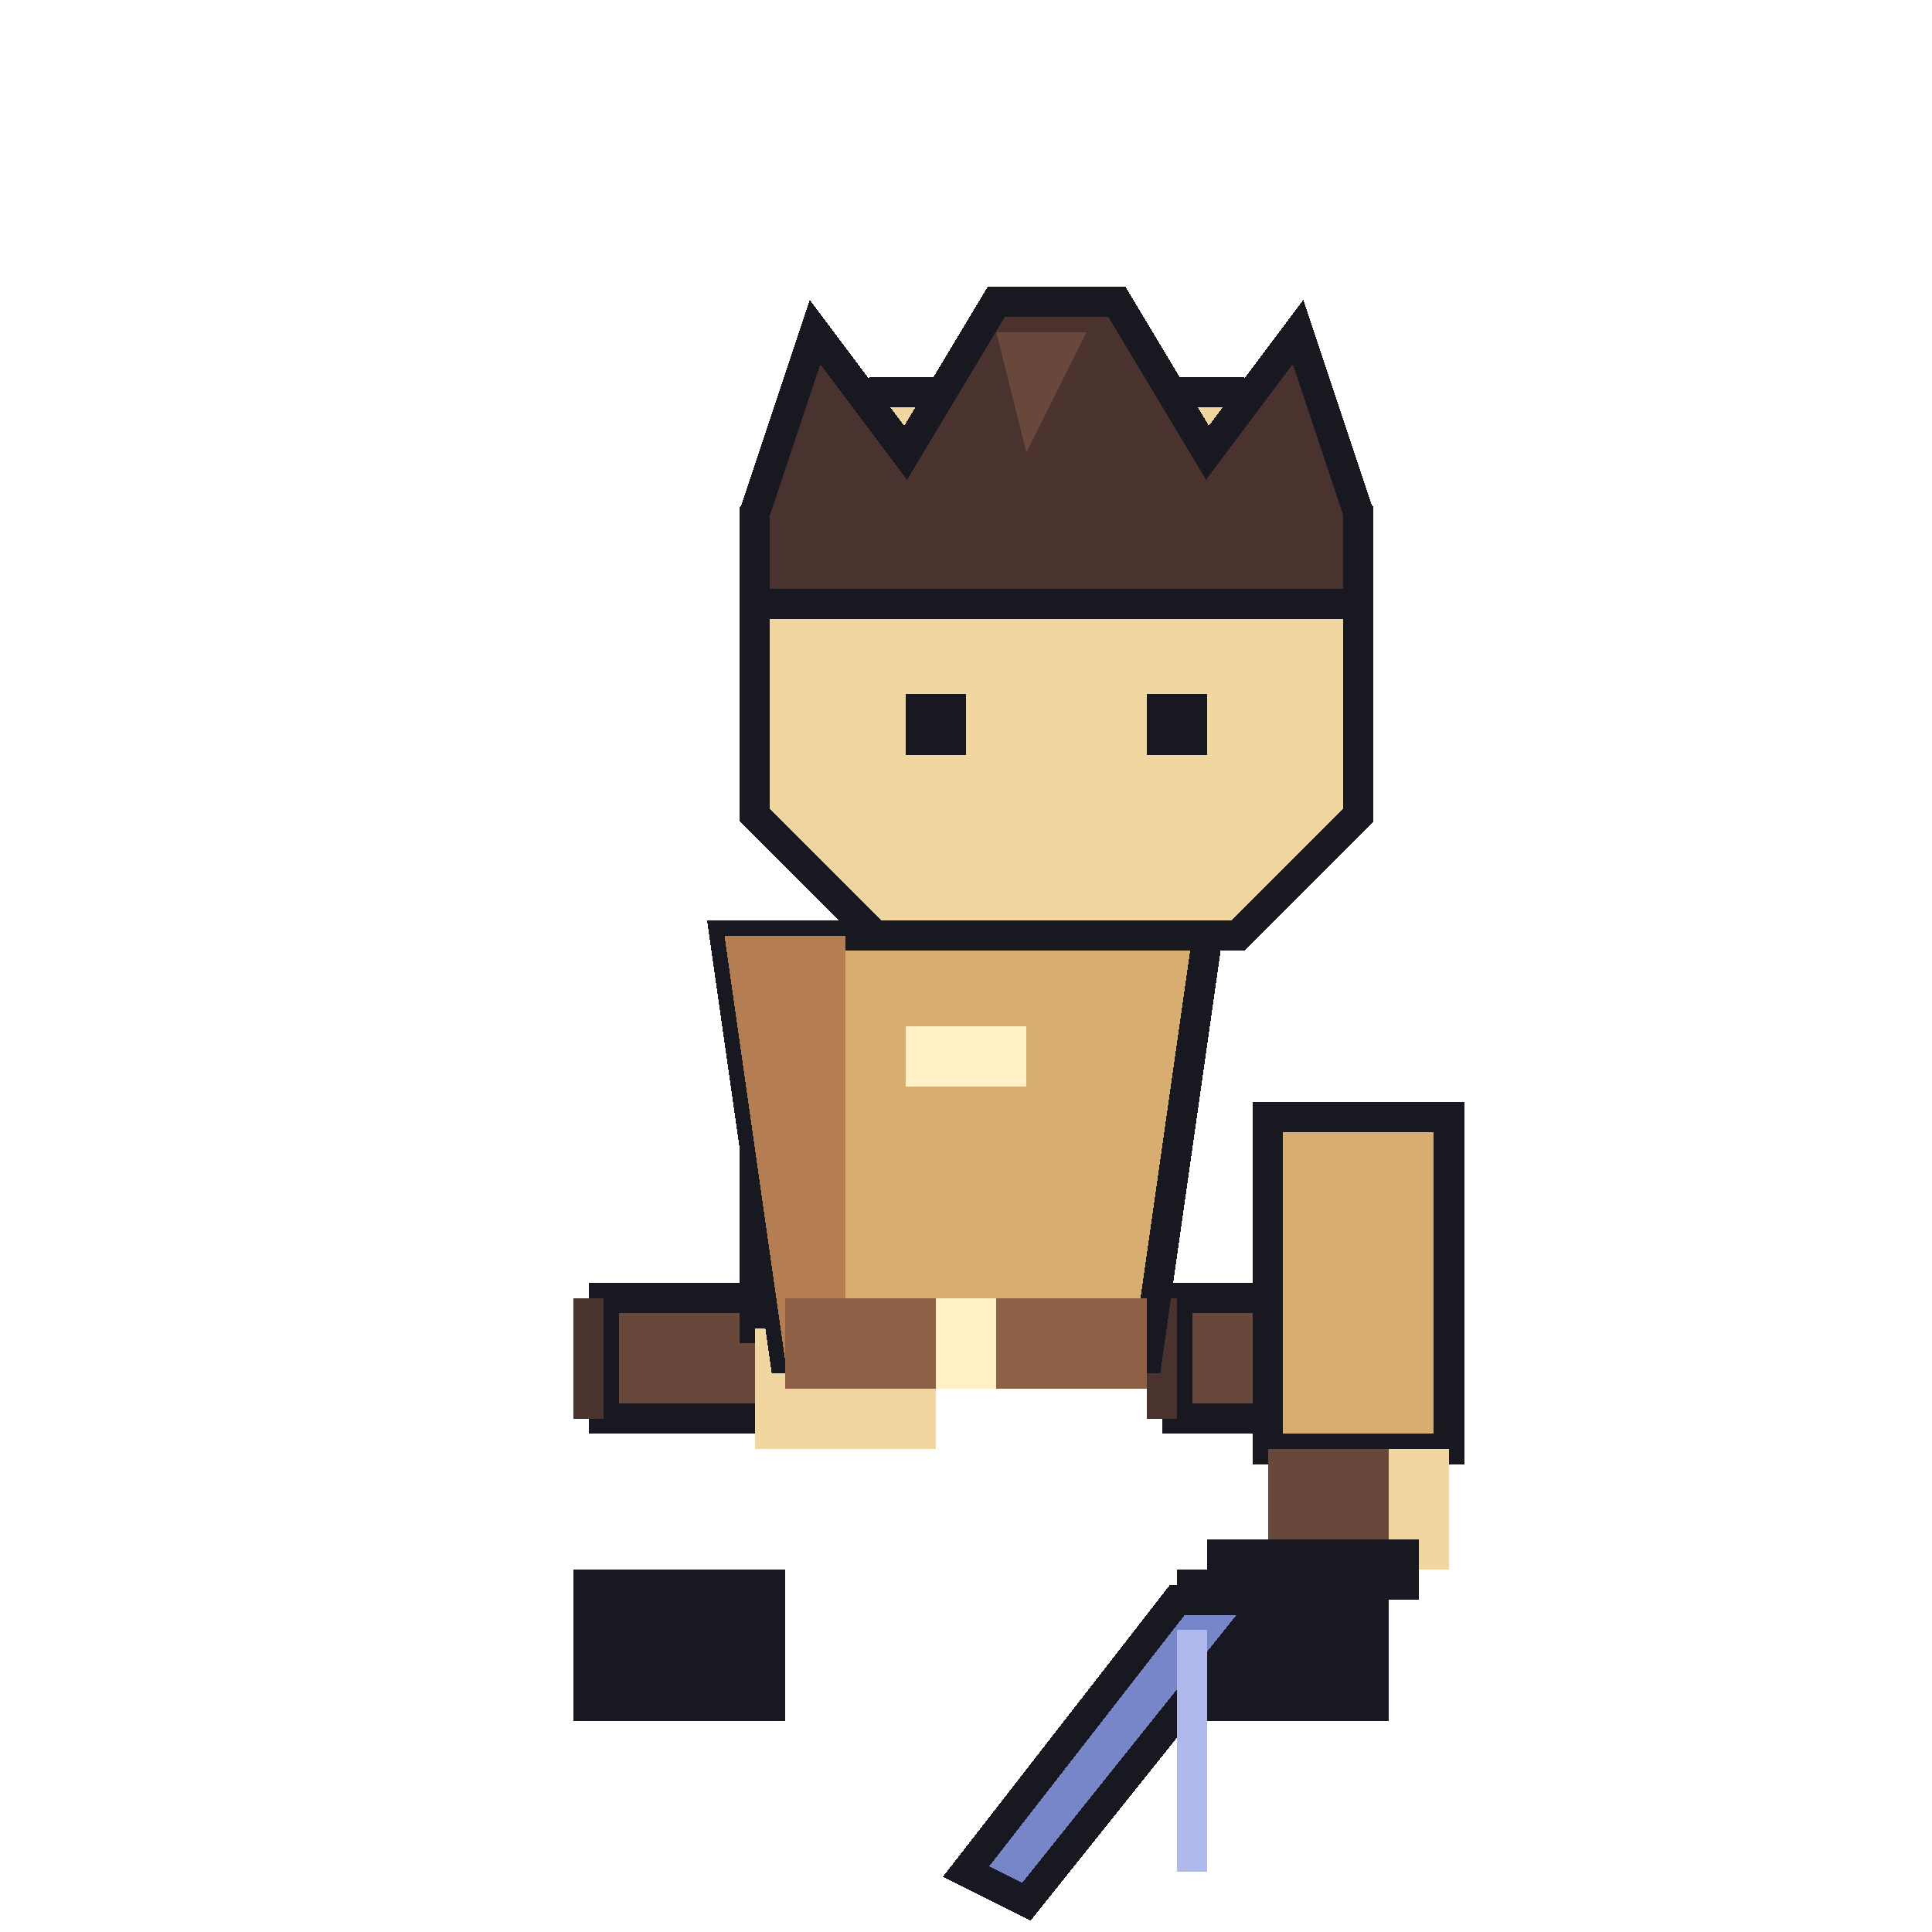
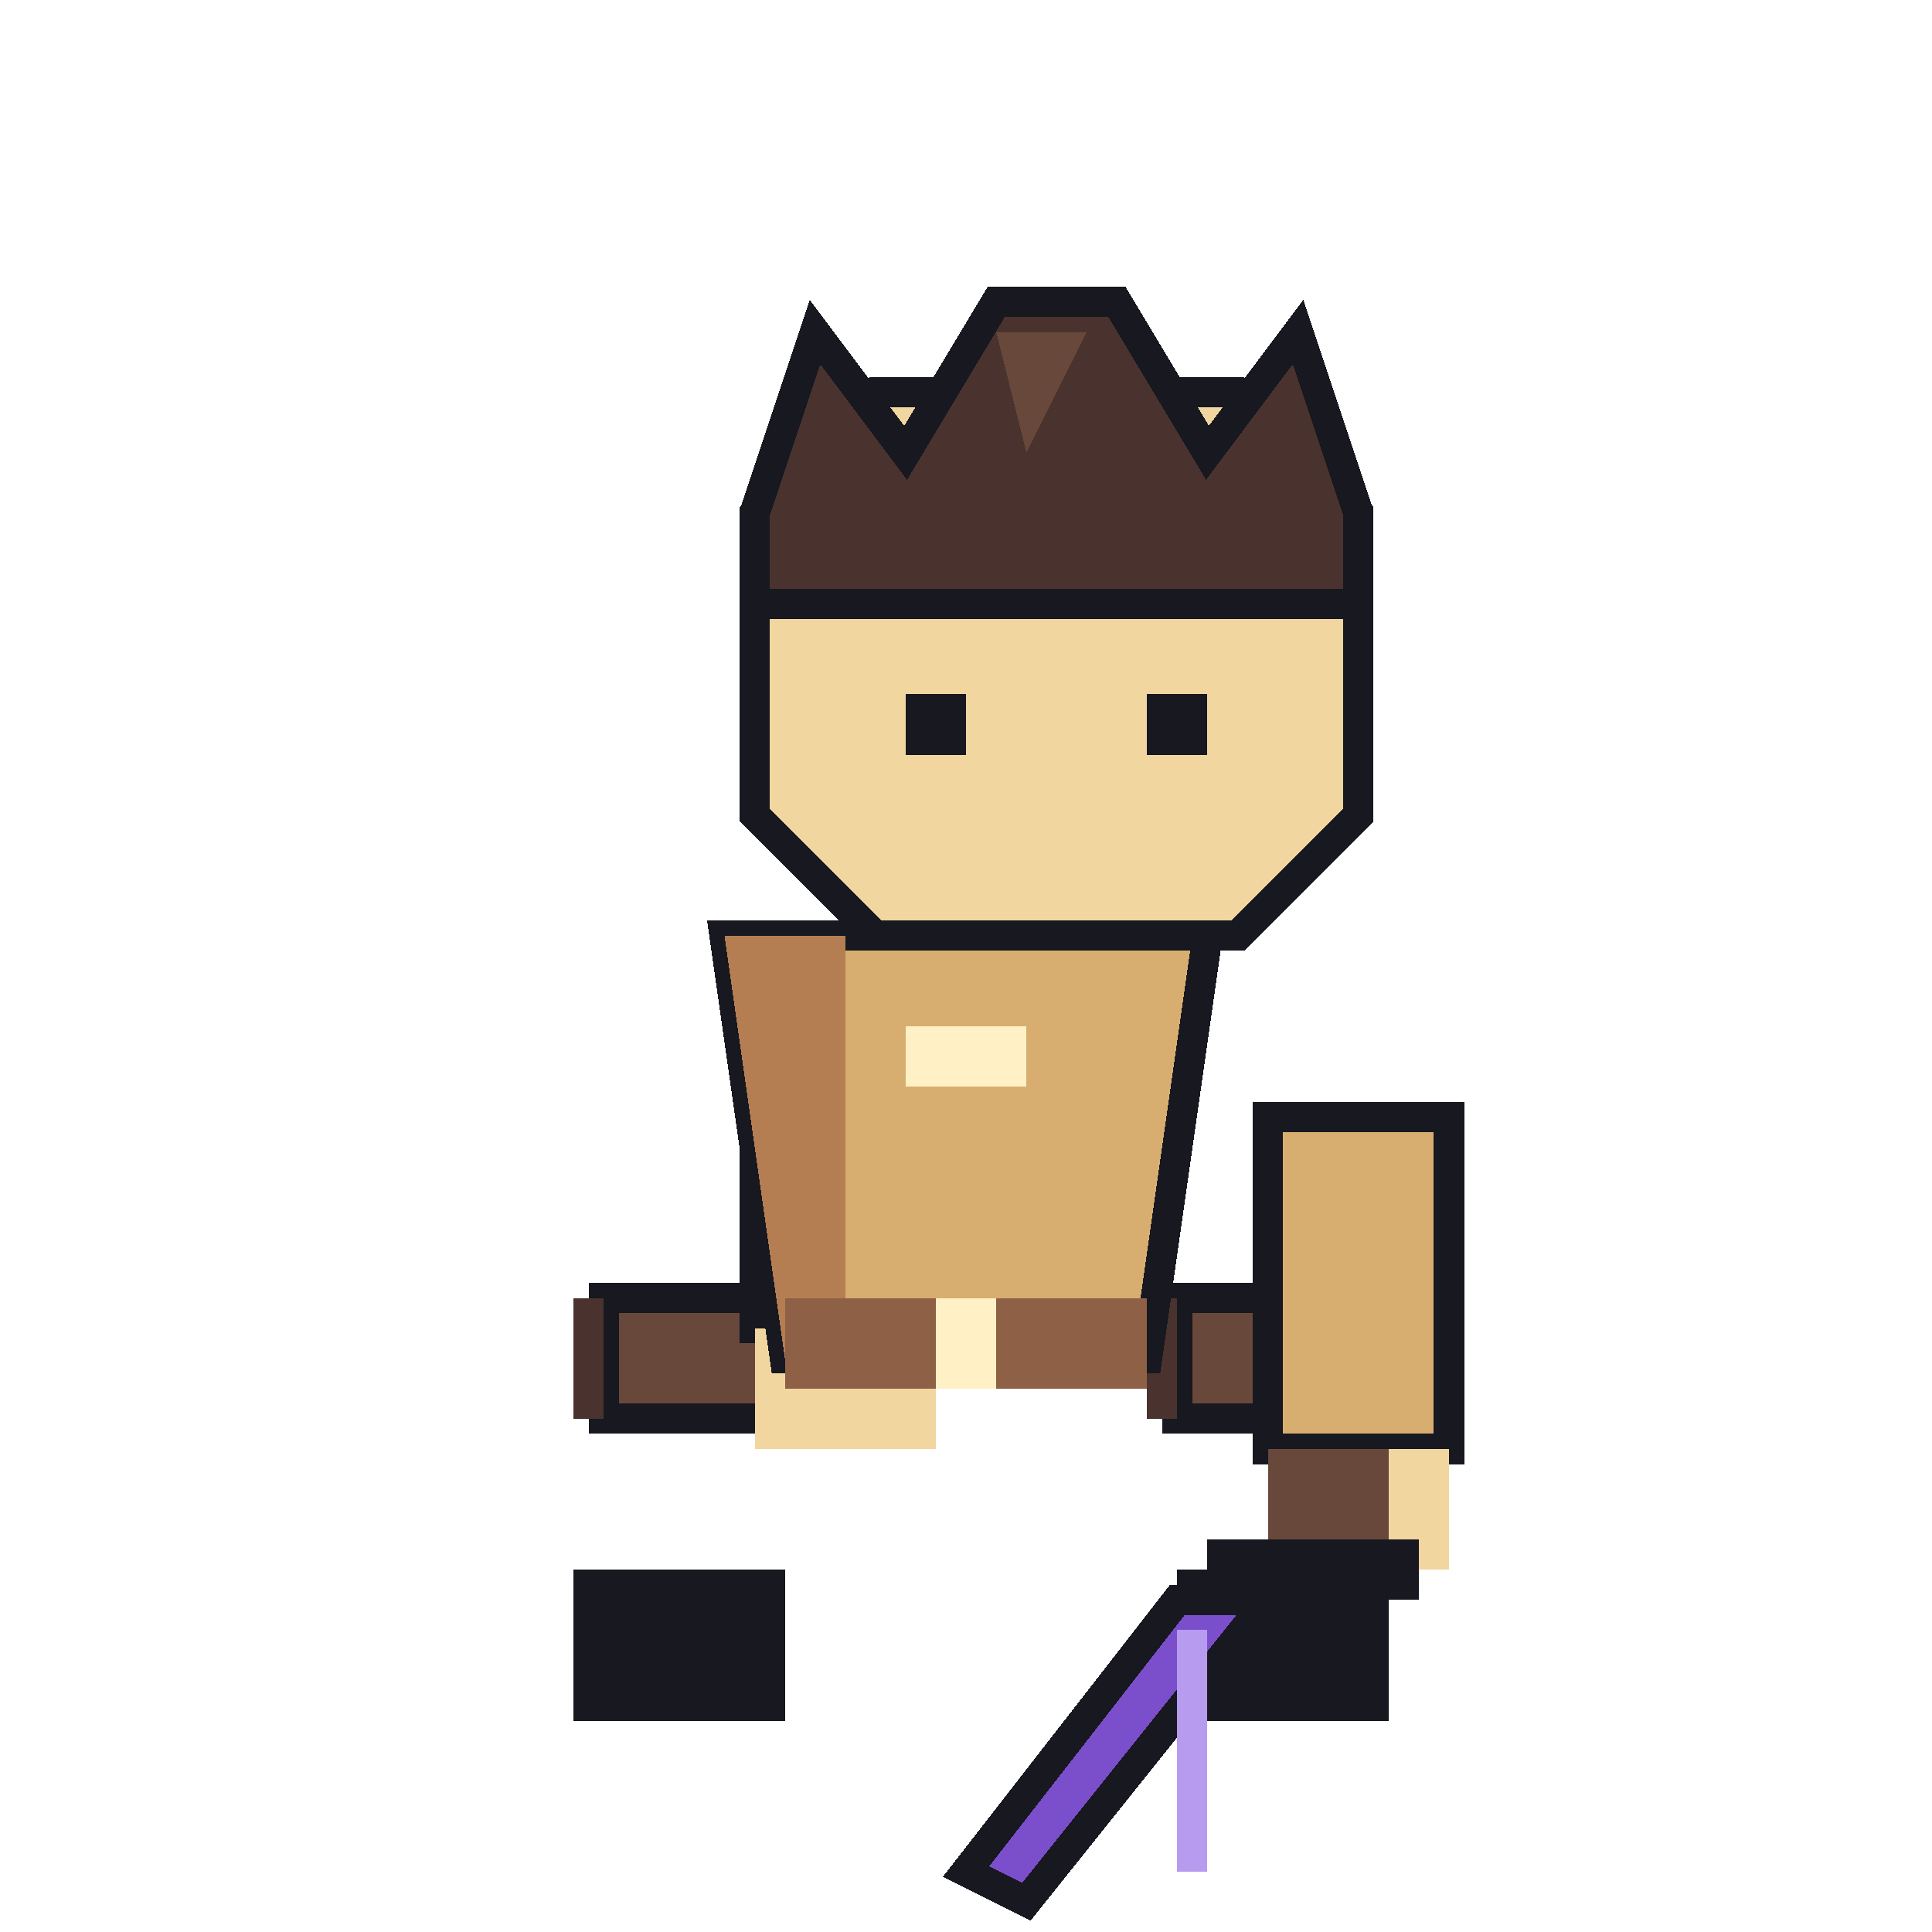
<svg xmlns="http://www.w3.org/2000/svg" viewBox="0 0 64 64" width="64" height="64" shape-rendering="crispEdges">
  <rect x="20" y="43" width="6" height="4" fill="#68483A" stroke="#171820" stroke-width="1" />
  <rect x="19" y="43" width="1" height="4" fill="#4A332E" />
  <rect x="19" y="52" width="7" height="5" fill="#171820" />
  <rect x="39" y="43" width="6" height="4" fill="#68483A" stroke="#171820" stroke-width="1" />
  <rect x="38" y="43" width="1" height="4" fill="#4A332E" />
  <rect x="39" y="52" width="7" height="5" fill="#171820" />
  <rect x="25" y="32" width="6" height="12" fill="#D8AE70" stroke="#171820" stroke-width="1" />
  <rect x="25" y="44" width="6" height="4" fill="#F2D6A0" />
  <polygon points="24,31 40,31 38,45 26,45" fill="#D8AE70" stroke="#171820" stroke-width="1" />
  <polygon points="24,31 28,31 28,45 26,45" fill="#B47E52" />
  <rect x="30" y="34" width="4" height="2" fill="#FFF0C5" />
  <rect x="26" y="43" width="12" height="3" fill="#8E6046" />
  <rect x="31" y="43" width="2" height="3" fill="#FFF0C5" />
  <rect x="42" y="37" width="6" height="11" fill="#D8AE70" stroke="#171820" stroke-width="1" />
  <rect x="43" y="48" width="5" height="4" fill="#F2D6A0" />
  <rect x="42" y="48" width="4" height="3" fill="#68483A" />
  <rect x="40" y="51" width="7" height="2" fill="#171820" />
-   <polygon points="39,53 42,53 34,63 32,62" fill="#7786C8" stroke="#171820" stroke-width="1" />
-   <rect x="39" y="54" width="1" height="8" fill="#B0B9EC" />
+   <polygon points="39,53 42,53 34,63 32,62" fill="#7B4FCB" stroke="#171820" stroke-width="1" />
+   <rect x="39" y="54" width="1" height="8" fill="#B79BEF" />
  <polygon points="29,13 41,13 45,17 45,27 41,31 29,31 25,27 25,17" fill="#F2D6A0" stroke="#171820" stroke-width="1" />
  <polygon points="25,17 27,11 30,15 33,10 37,10 40,15 43,11 45,17 45,20 25,20" fill="#4A332E" stroke="#171820" stroke-width="1" />
  <polygon points="33,11 36,11 34,15" fill="#68483A" />
  <rect x="30" y="23" width="2" height="2" fill="#171820" />
  <rect x="38" y="23" width="2" height="2" fill="#171820" />
</svg>
